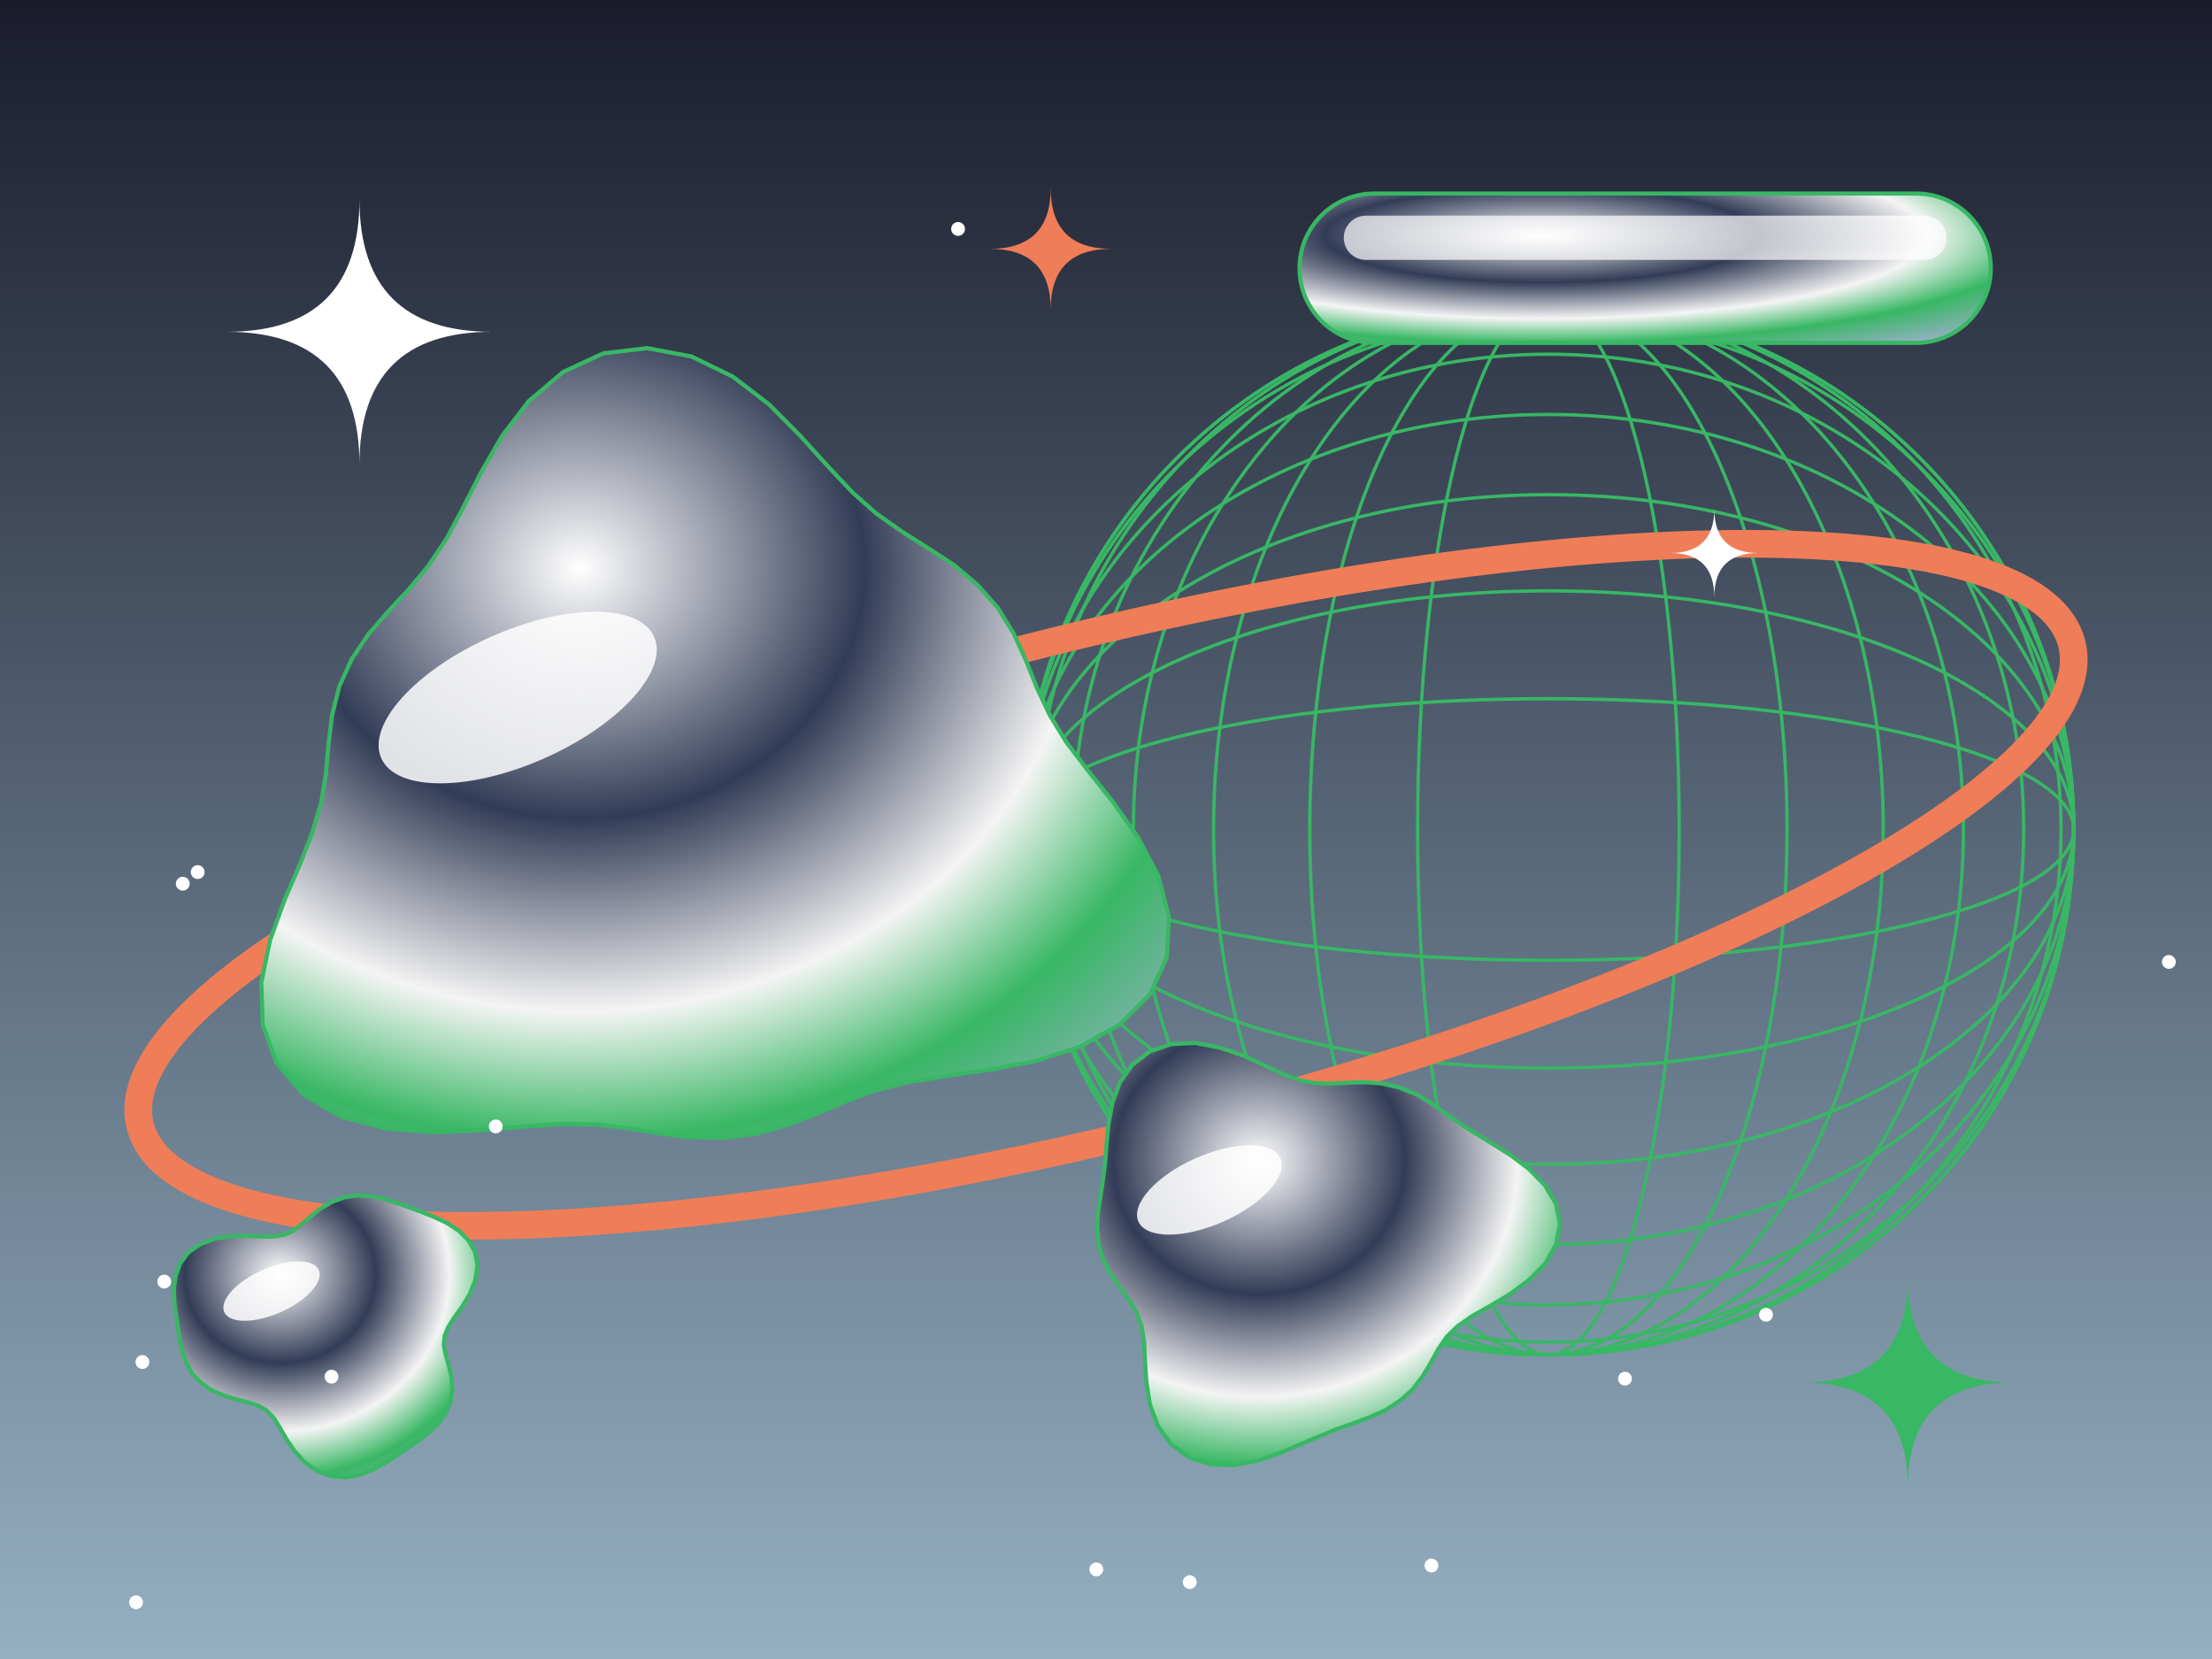
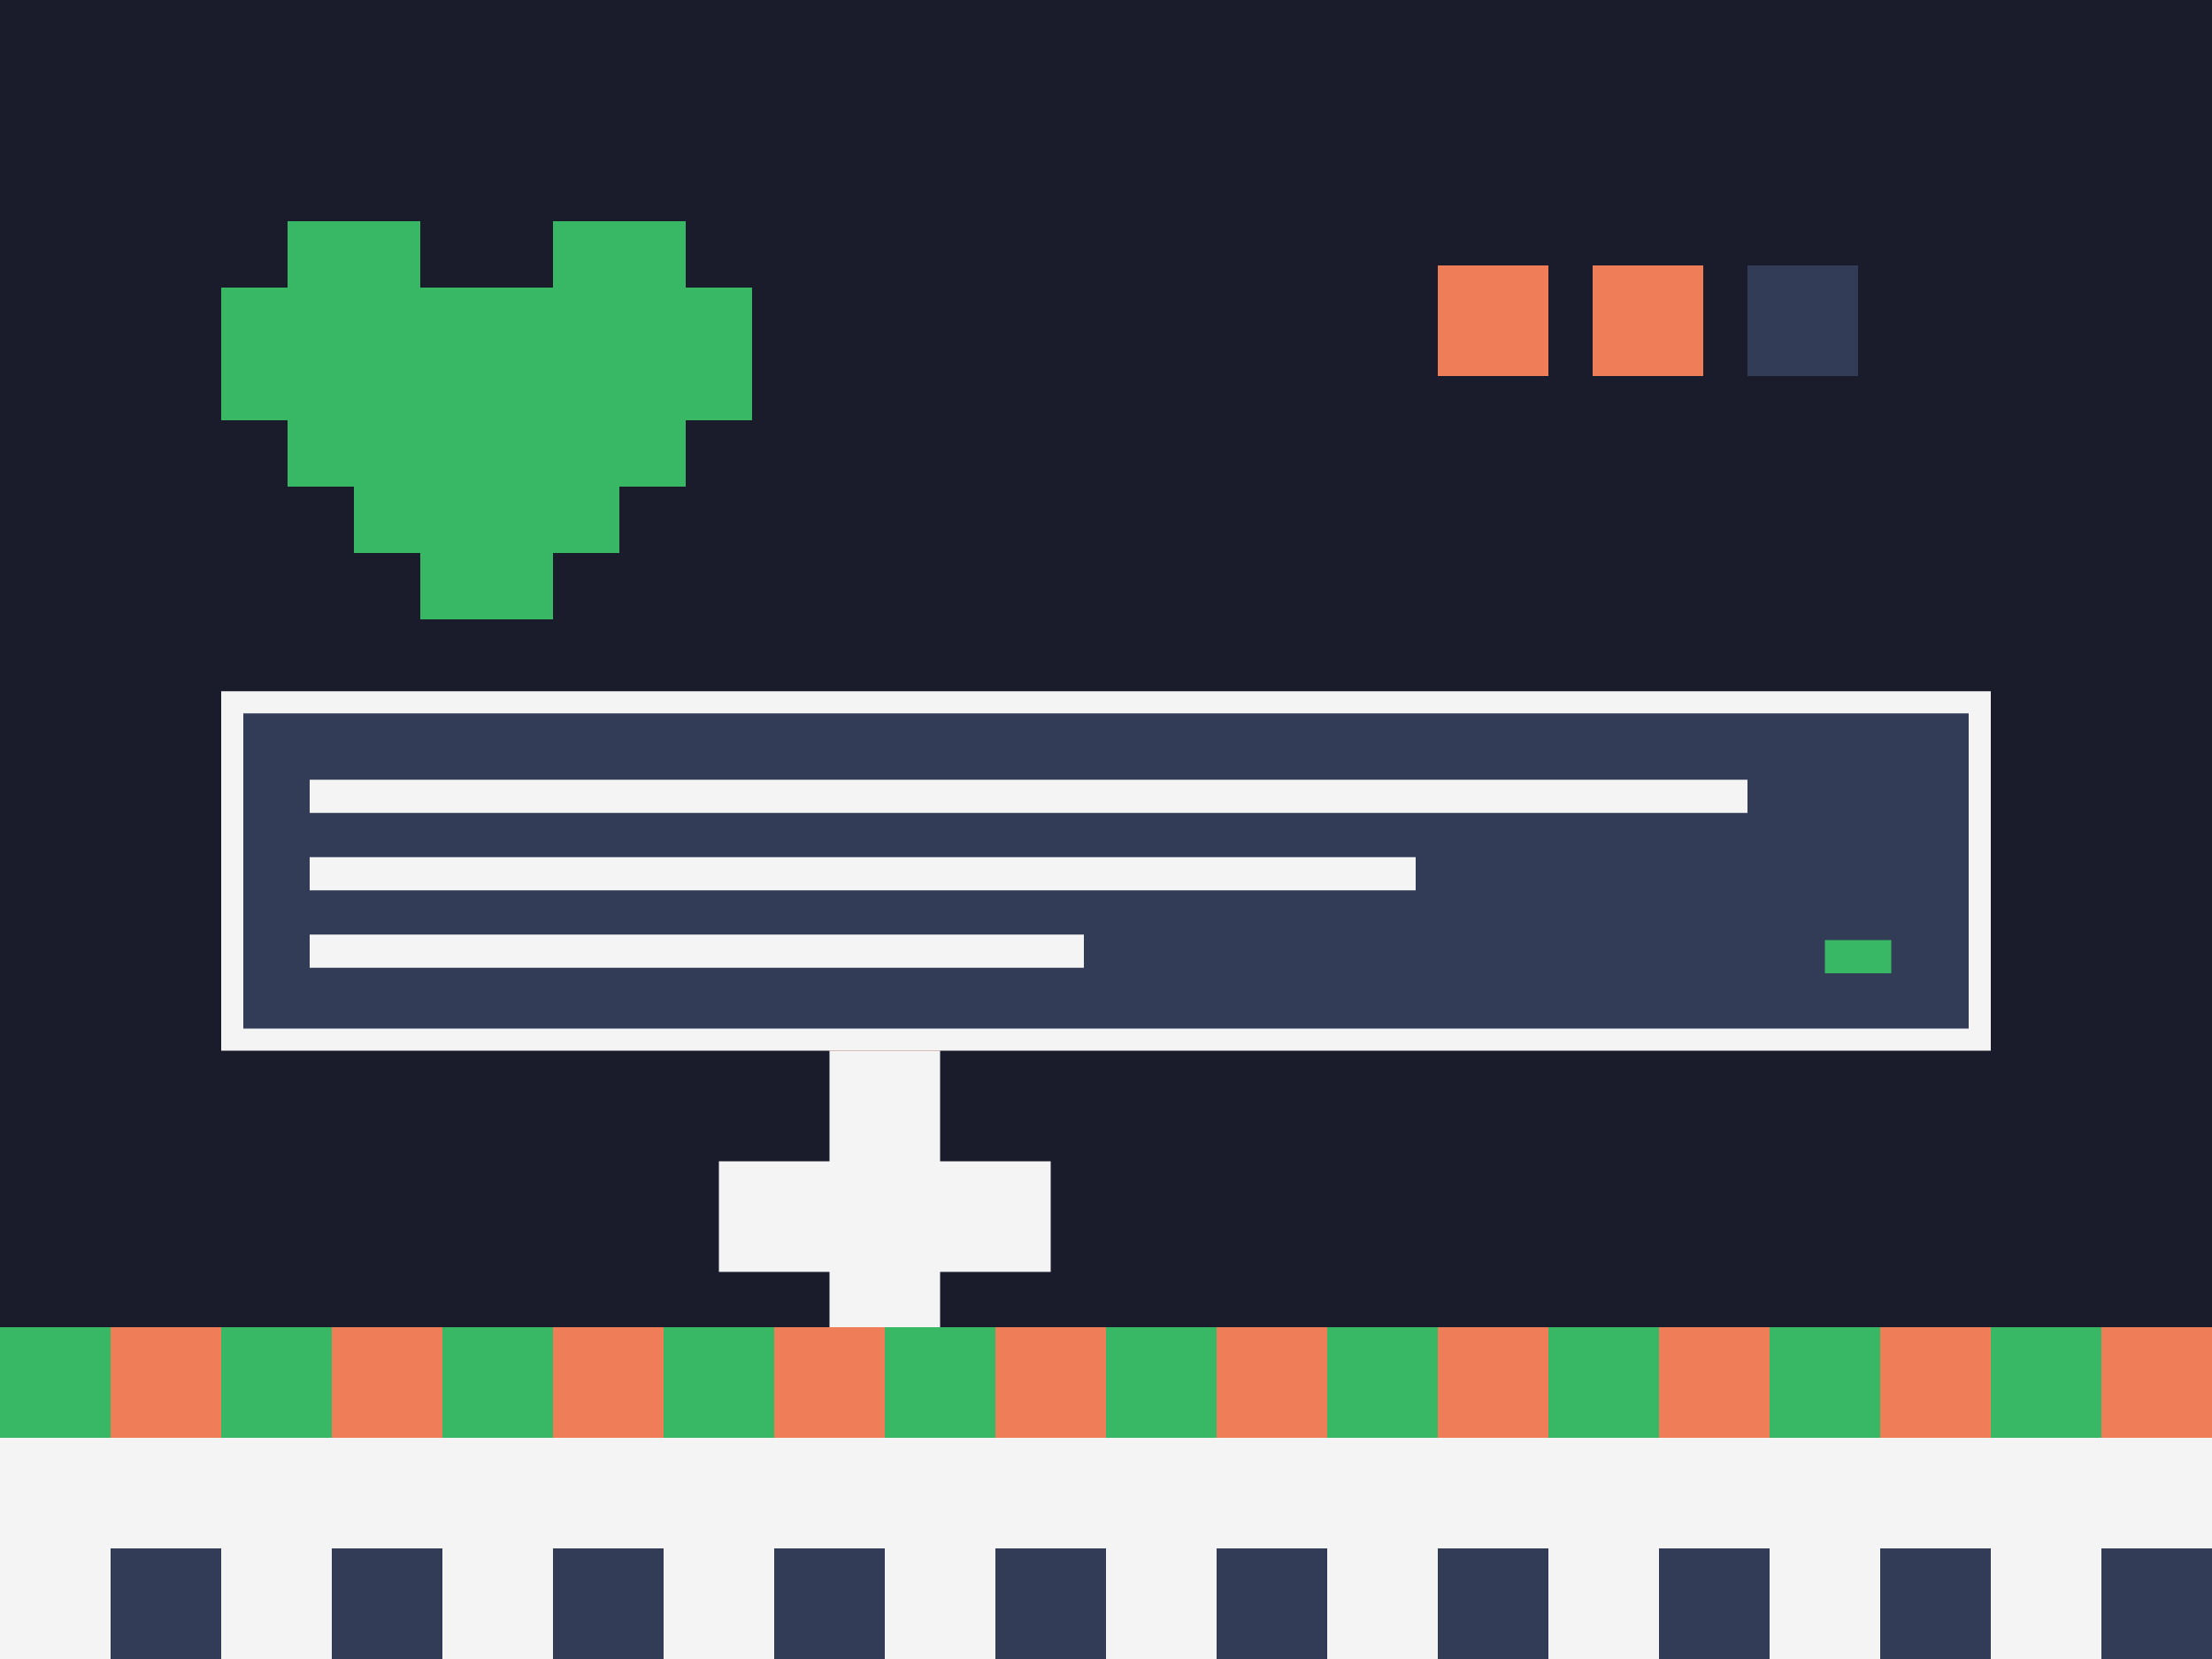
<svg xmlns="http://www.w3.org/2000/svg" viewBox="0 0 800 600" role="img" aria-label="Pixel Art Web: abstract plate in the visual language of the style">
-   <defs>
-     <linearGradient id="pixel-art-web-sky" x1="0" y1="0" x2="0" y2="1">
-       <stop offset="0" stop-color="#1A1C2C" />
-       <stop offset="1" stop-color="#94B0C2" />
-     </linearGradient>
-     <radialGradient id="pixel-art-web-chrome" cx="0.35" cy="0.28" r="0.9">
-       <stop offset="0" stop-color="#FFFFFF" />
-       <stop offset="0.35" stop-color="#333C57" />
-       <stop offset="0.62" stop-color="#F4F4F4" />
-       <stop offset="0.8" stop-color="#38B764" />
-       <stop offset="1" stop-color="#94B0C2" />
-     </radialGradient>
-   </defs>
-   <rect x="0" y="0" width="800" height="600" fill="url(#pixel-art-web-sky)" />
-   <ellipse cx="560" cy="300" rx="190" ry="190" fill="none" stroke="#38B764" stroke-width="1.2" />
-   <ellipse cx="560" cy="300" rx="185.4" ry="190" fill="none" stroke="#38B764" stroke-width="1.2" />
-   <ellipse cx="560" cy="300" rx="171.9" ry="190" fill="none" stroke="#38B764" stroke-width="1.2" />
-   <ellipse cx="560" cy="300" rx="150.1" ry="190" fill="none" stroke="#38B764" stroke-width="1.2" />
-   <ellipse cx="560" cy="300" rx="121.1" ry="190" fill="none" stroke="#38B764" stroke-width="1.2" />
-   <ellipse cx="560" cy="300" rx="86.3" ry="190" fill="none" stroke="#38B764" stroke-width="1.2" />
-   <ellipse cx="560" cy="300" rx="47.3" ry="190" fill="none" stroke="#38B764" stroke-width="1.2" />
-   <ellipse cx="560" cy="300" rx="190" ry="190" fill="none" stroke="#38B764" stroke-width="1.2" />
-   <ellipse cx="560" cy="300" rx="190" ry="185.4" fill="none" stroke="#38B764" stroke-width="1.2" />
-   <ellipse cx="560" cy="300" rx="190" ry="171.9" fill="none" stroke="#38B764" stroke-width="1.2" />
-   <ellipse cx="560" cy="300" rx="190" ry="150.1" fill="none" stroke="#38B764" stroke-width="1.2" />
-   <ellipse cx="560" cy="300" rx="190" ry="121.1" fill="none" stroke="#38B764" stroke-width="1.2" />
-   <ellipse cx="560" cy="300" rx="190" ry="86.3" fill="none" stroke="#38B764" stroke-width="1.2" />
-   <ellipse cx="560" cy="300" rx="190" ry="47.3" fill="none" stroke="#38B764" stroke-width="1.2" />
-   <ellipse cx="400" cy="320" rx="360" ry="90" fill="none" stroke="#EF7D57" stroke-width="10" transform="rotate(-14 400 320)" />
-   <path d="M402.5,290L411.5,302.7L418.9,316.8L422.8,331.7L422,346.3L415.9,359.6L405,370.5L390.5,378.6L374.2,383.8L357.7,386.9L342.4,389.1L328.8,391.3L316.9,394.3L306.1,398.2L295.6,402.7L284.8,406.9L273.5,410L261.8,411.5L250,411.3L238.3,409.9L226.9,408L215.2,406.7L202.9,406.5L189.1,407.5L173.8,408.8L157,409.5L139.8,408.2L123.5,403.9L109.8,395.9L100,384.5L95,370.5L94.5,355.3L97.7,339.9L102.9,325.5L108.5,312.5L113.1,300.8L116.2,290L117.9,279.6L118.8,269.2L120.1,258.7L122.7,248.3L127.2,238.4L133.3,229.3L140.5,221L148,213L155,204.5L161.4,195L167.4,183.8L173.8,171.2L181.5,157.8L191.3,145L203.7,134.5L218.2,127.8L234,125.9L250,128.9L265,136.2L278.2,146.3L289.4,157.6L299.2,168.4L308.1,177.9L316.9,185.7L326.1,192.2L335.6,198.2L345.1,204.4L353.7,211.7L361,220L366.7,229.3L371.2,239.2L375.1,249L379.7,258.7L385.7,268.5L393.5,278.7L402.5,290Z" fill="url(#pixel-art-web-chrome)" stroke="#38B764" stroke-width="1.5" />
-   <ellipse cx="208" cy="230" rx="54" ry="24" fill="#FFFFFF" opacity="0.85" transform="rotate(-24 250 290)" />
-   <path d="M562.8,450L558.9,457L552.8,463.1L545.7,468.3L538.6,472.5L532.2,476.1L527.1,479.7L523.2,483.5L520.2,487.9L517.5,492.8L514.5,497.8L510.9,502.5L506.3,506.6L501.1,510L495.3,512.6L489.3,514.8L483.1,517L476.8,519.6L470,522.5L462.6,525.6L454.7,528.3L446.2,529.9L437.8,529.6L430.1,527.1L423.6,522.4L418.8,515.8L415.9,508L414.6,499.9L414.1,492.2L413.8,485.4L412.9,479.7L411.1,474.7L408.4,470.2L405.1,465.7L401.8,460.8L399,455.6L397.3,450L396.8,444.2L397.1,438.4L398,432.6L398.9,426.7L399.7,420.5L400.2,413.7L400.9,406.5L402.3,398.9L405,391.5L409.5,385.1L415.8,380.3L423.6,377.6L432.3,377.2L441.2,378.9L449.7,381.8L457.3,385.3L464,388.5L470,390.7L475.7,391.8L481.4,391.9L487.4,391.6L493.7,391.4L500.1,391.9L506.3,393.4L512.2,395.8L517.6,399L522.7,402.6L527.9,406.3L533.6,409.9L539.8,413.7L546.5,417.9L553,422.8L558.7,428.6L562.7,435.3L564.2,442.6L562.8,450Z" fill="url(#pixel-art-web-chrome)" stroke="#38B764" stroke-width="1.5" />
-   <ellipse cx="448.2" cy="418.8" rx="28.1" ry="12.5" fill="#FFFFFF" opacity="0.85" transform="rotate(-24 470 450)" />
-   <path d="M162.1,480L160.8,483.2L160.5,486.4L161.2,489.9L162.3,493.9L163.3,498.2L163.6,502.7L162.9,507.1L161.2,511.1L158.6,514.7L155.3,517.9L151.7,520.7L147.8,523.4L143.9,526.1L139.7,528.8L135.3,531.3L130.4,533.3L125.3,534.3L120,533.9L114.9,532.1L110.4,529L106.6,524.9L103.6,520.5L101.2,516.3L99,512.8L96.5,510.2L93.5,508.4L89.8,507.2L85.5,506.1L80.9,504.7L76.4,502.7L72.5,499.9L69.4,496.6L67.3,492.7L65.9,488.6L65,484.3L64.3,480L63.7,475.6L63.1,471L62.9,466.2L63.5,461.5L65.1,457L68.1,453L72.4,450L77.7,448L83.4,447.1L89.2,447L94.5,447.2L99,447.2L102.7,446.6L105.9,445.2L109,442.9L112.2,440.1L115.8,437.2L120,434.7L124.6,433L129.3,432.3L134.1,432.6L138.8,433.6L143.3,435L147.8,436.6L152.4,438.3L157.1,440.2L161.8,442.4L166.1,445.2L169.6,448.8L171.9,453L172.7,457.9L171.9,463L169.9,468L167.2,472.5L164.3,476.5L162.1,480Z" fill="url(#pixel-art-web-chrome)" stroke="#38B764" stroke-width="1.5" />
-   <ellipse cx="105.4" cy="459.2" rx="18.7" ry="8.3" fill="#FFFFFF" opacity="0.85" transform="rotate(-24 120 480)" />
-   <rect x="470" y="70" width="250" height="54" fill="url(#pixel-art-web-chrome)" rx="27" stroke="#38B764" stroke-width="1.5" />
-   <rect x="486" y="78" width="218" height="16" fill="#FFFFFF" rx="8" opacity="0.7" />
-   <path d="M130 72Q130 120 178 120Q130 120 130 168Q130 120 82 120Q130 120 130 72Z" fill="#FFFFFF" />
-   <path d="M690 462Q690 500 728 500Q690 500 690 538Q690 500 652 500Q690 500 690 462Z" fill="#38B764" />
-   <path d="M380 68Q380 90 402 90Q380 90 380 112Q380 90 358 90Q380 90 380 68Z" fill="#EF7D57" />
-   <path d="M620 184Q620 200 636 200Q620 200 620 216Q620 200 604 200Q620 200 620 184Z" fill="#FFFFFF" />
-   <circle cx="51.5" cy="492.6" r="2.5" fill="#FFFFFF" />
-   <circle cx="49.2" cy="579.5" r="2.5" fill="#FFFFFF" />
-   <circle cx="66.1" cy="319.6" r="2.5" fill="#FFFFFF" />
-   <circle cx="59.4" cy="463.5" r="2.5" fill="#FFFFFF" />
-   <circle cx="430.3" cy="572.2" r="2.5" fill="#FFFFFF" />
-   <circle cx="517.7" cy="566.2" r="2.5" fill="#FFFFFF" />
-   <circle cx="587.7" cy="498.6" r="2.5" fill="#FFFFFF" />
-   <circle cx="784.4" cy="347.9" r="2.5" fill="#FFFFFF" />
-   <circle cx="119.9" cy="497.9" r="2.5" fill="#FFFFFF" />
-   <circle cx="71.5" cy="315.4" r="2.5" fill="#FFFFFF" />
-   <circle cx="396.5" cy="567.6" r="2.5" fill="#FFFFFF" />
-   <circle cx="638.7" cy="475.5" r="2.5" fill="#FFFFFF" />
-   <circle cx="179.3" cy="407.4" r="2.5" fill="#FFFFFF" />
-   <circle cx="346.5" cy="82.8" r="2.5" fill="#FFFFFF" />
+   <rect x="0" y="0" width="800" height="600" fill="#1A1C2C" />
+   <rect x="0" y="480" width="40" height="40" fill="#38B764" />
+   <rect x="40" y="480" width="40" height="40" fill="#EF7D57" />
+   <rect x="80" y="480" width="40" height="40" fill="#38B764" />
+   <rect x="120" y="480" width="40" height="40" fill="#EF7D57" />
+   <rect x="160" y="480" width="40" height="40" fill="#38B764" />
+   <rect x="200" y="480" width="40" height="40" fill="#EF7D57" />
+   <rect x="240" y="480" width="40" height="40" fill="#38B764" />
+   <rect x="280" y="480" width="40" height="40" fill="#EF7D57" />
+   <rect x="320" y="480" width="40" height="40" fill="#38B764" />
+   <rect x="360" y="480" width="40" height="40" fill="#EF7D57" />
+   <rect x="400" y="480" width="40" height="40" fill="#38B764" />
+   <rect x="440" y="480" width="40" height="40" fill="#EF7D57" />
+   <rect x="480" y="480" width="40" height="40" fill="#38B764" />
+   <rect x="520" y="480" width="40" height="40" fill="#EF7D57" />
+   <rect x="560" y="480" width="40" height="40" fill="#38B764" />
+   <rect x="600" y="480" width="40" height="40" fill="#EF7D57" />
+   <rect x="640" y="480" width="40" height="40" fill="#38B764" />
+   <rect x="680" y="480" width="40" height="40" fill="#EF7D57" />
+   <rect x="720" y="480" width="40" height="40" fill="#38B764" />
+   <rect x="760" y="480" width="40" height="40" fill="#EF7D57" />
+   <rect x="0" y="520" width="40" height="40" fill="#F4F4F4" />
+   <rect x="40" y="520" width="40" height="40" fill="#F4F4F4" />
+   <rect x="80" y="520" width="40" height="40" fill="#F4F4F4" />
+   <rect x="120" y="520" width="40" height="40" fill="#F4F4F4" />
+   <rect x="160" y="520" width="40" height="40" fill="#F4F4F4" />
+   <rect x="200" y="520" width="40" height="40" fill="#F4F4F4" />
+   <rect x="240" y="520" width="40" height="40" fill="#F4F4F4" />
+   <rect x="280" y="520" width="40" height="40" fill="#F4F4F4" />
+   <rect x="320" y="520" width="40" height="40" fill="#F4F4F4" />
+   <rect x="360" y="520" width="40" height="40" fill="#F4F4F4" />
+   <rect x="400" y="520" width="40" height="40" fill="#F4F4F4" />
+   <rect x="440" y="520" width="40" height="40" fill="#F4F4F4" />
+   <rect x="480" y="520" width="40" height="40" fill="#F4F4F4" />
+   <rect x="520" y="520" width="40" height="40" fill="#F4F4F4" />
+   <rect x="560" y="520" width="40" height="40" fill="#F4F4F4" />
+   <rect x="600" y="520" width="40" height="40" fill="#F4F4F4" />
+   <rect x="640" y="520" width="40" height="40" fill="#F4F4F4" />
+   <rect x="680" y="520" width="40" height="40" fill="#F4F4F4" />
+   <rect x="720" y="520" width="40" height="40" fill="#F4F4F4" />
+   <rect x="760" y="520" width="40" height="40" fill="#F4F4F4" />
+   <rect x="0" y="560" width="40" height="40" fill="#F4F4F4" />
+   <rect x="40" y="560" width="40" height="40" fill="#333C57" />
+   <rect x="80" y="560" width="40" height="40" fill="#F4F4F4" />
+   <rect x="120" y="560" width="40" height="40" fill="#333C57" />
+   <rect x="160" y="560" width="40" height="40" fill="#F4F4F4" />
+   <rect x="200" y="560" width="40" height="40" fill="#333C57" />
+   <rect x="240" y="560" width="40" height="40" fill="#F4F4F4" />
+   <rect x="280" y="560" width="40" height="40" fill="#333C57" />
+   <rect x="320" y="560" width="40" height="40" fill="#F4F4F4" />
+   <rect x="360" y="560" width="40" height="40" fill="#333C57" />
+   <rect x="400" y="560" width="40" height="40" fill="#F4F4F4" />
+   <rect x="440" y="560" width="40" height="40" fill="#333C57" />
+   <rect x="480" y="560" width="40" height="40" fill="#F4F4F4" />
+   <rect x="520" y="560" width="40" height="40" fill="#333C57" />
+   <rect x="560" y="560" width="40" height="40" fill="#F4F4F4" />
+   <rect x="600" y="560" width="40" height="40" fill="#333C57" />
+   <rect x="640" y="560" width="40" height="40" fill="#F4F4F4" />
+   <rect x="680" y="560" width="40" height="40" fill="#333C57" />
+   <rect x="720" y="560" width="40" height="40" fill="#F4F4F4" />
+   <rect x="760" y="560" width="40" height="40" fill="#333C57" />
+   <rect x="104" y="80" width="24" height="24" fill="#38B764" />
+   <rect x="128" y="80" width="24" height="24" fill="#38B764" />
+   <rect x="200" y="80" width="24" height="24" fill="#38B764" />
+   <rect x="224" y="80" width="24" height="24" fill="#38B764" />
+   <rect x="80" y="104" width="24" height="24" fill="#38B764" />
+   <rect x="104" y="104" width="24" height="24" fill="#38B764" />
+   <rect x="128" y="104" width="24" height="24" fill="#38B764" />
+   <rect x="152" y="104" width="24" height="24" fill="#38B764" />
+   <rect x="176" y="104" width="24" height="24" fill="#38B764" />
+   <rect x="200" y="104" width="24" height="24" fill="#38B764" />
+   <rect x="224" y="104" width="24" height="24" fill="#38B764" />
+   <rect x="248" y="104" width="24" height="24" fill="#38B764" />
+   <rect x="80" y="128" width="24" height="24" fill="#38B764" />
+   <rect x="104" y="128" width="24" height="24" fill="#38B764" />
+   <rect x="128" y="128" width="24" height="24" fill="#38B764" />
+   <rect x="152" y="128" width="24" height="24" fill="#38B764" />
+   <rect x="176" y="128" width="24" height="24" fill="#38B764" />
+   <rect x="200" y="128" width="24" height="24" fill="#38B764" />
+   <rect x="224" y="128" width="24" height="24" fill="#38B764" />
+   <rect x="248" y="128" width="24" height="24" fill="#38B764" />
+   <rect x="104" y="152" width="24" height="24" fill="#38B764" />
+   <rect x="128" y="152" width="24" height="24" fill="#38B764" />
+   <rect x="152" y="152" width="24" height="24" fill="#38B764" />
+   <rect x="176" y="152" width="24" height="24" fill="#38B764" />
+   <rect x="200" y="152" width="24" height="24" fill="#38B764" />
+   <rect x="224" y="152" width="24" height="24" fill="#38B764" />
+   <rect x="128" y="176" width="24" height="24" fill="#38B764" />
+   <rect x="152" y="176" width="24" height="24" fill="#38B764" />
+   <rect x="176" y="176" width="24" height="24" fill="#38B764" />
+   <rect x="200" y="176" width="24" height="24" fill="#38B764" />
+   <rect x="152" y="200" width="24" height="24" fill="#38B764" />
+   <rect x="176" y="200" width="24" height="24" fill="#38B764" />
+   <rect x="520" y="96" width="40" height="40" fill="#EF7D57" />
+   <rect x="576" y="96" width="40" height="40" fill="#EF7D57" />
+   <rect x="632" y="96" width="40" height="40" fill="#333C57" />
+   <rect x="300" y="380" width="40" height="100" fill="#F4F4F4" />
+   <rect x="260" y="420" width="120" height="40" fill="#F4F4F4" />
+   <rect x="300" y="340" width="40" height="40" fill="#EF7D57" />
+   <rect x="80" y="250" width="640" height="130" fill="#F4F4F4" />
+   <rect x="88" y="258" width="624" height="114" fill="#333C57" />
+   <rect x="112" y="282" width="520" height="12" fill="#F4F4F4" />
+   <rect x="112" y="310" width="400" height="12" fill="#F4F4F4" />
+   <rect x="112" y="338" width="280" height="12" fill="#F4F4F4" />
+   <rect x="660" y="340" width="24" height="12" fill="#38B764" />
</svg>
